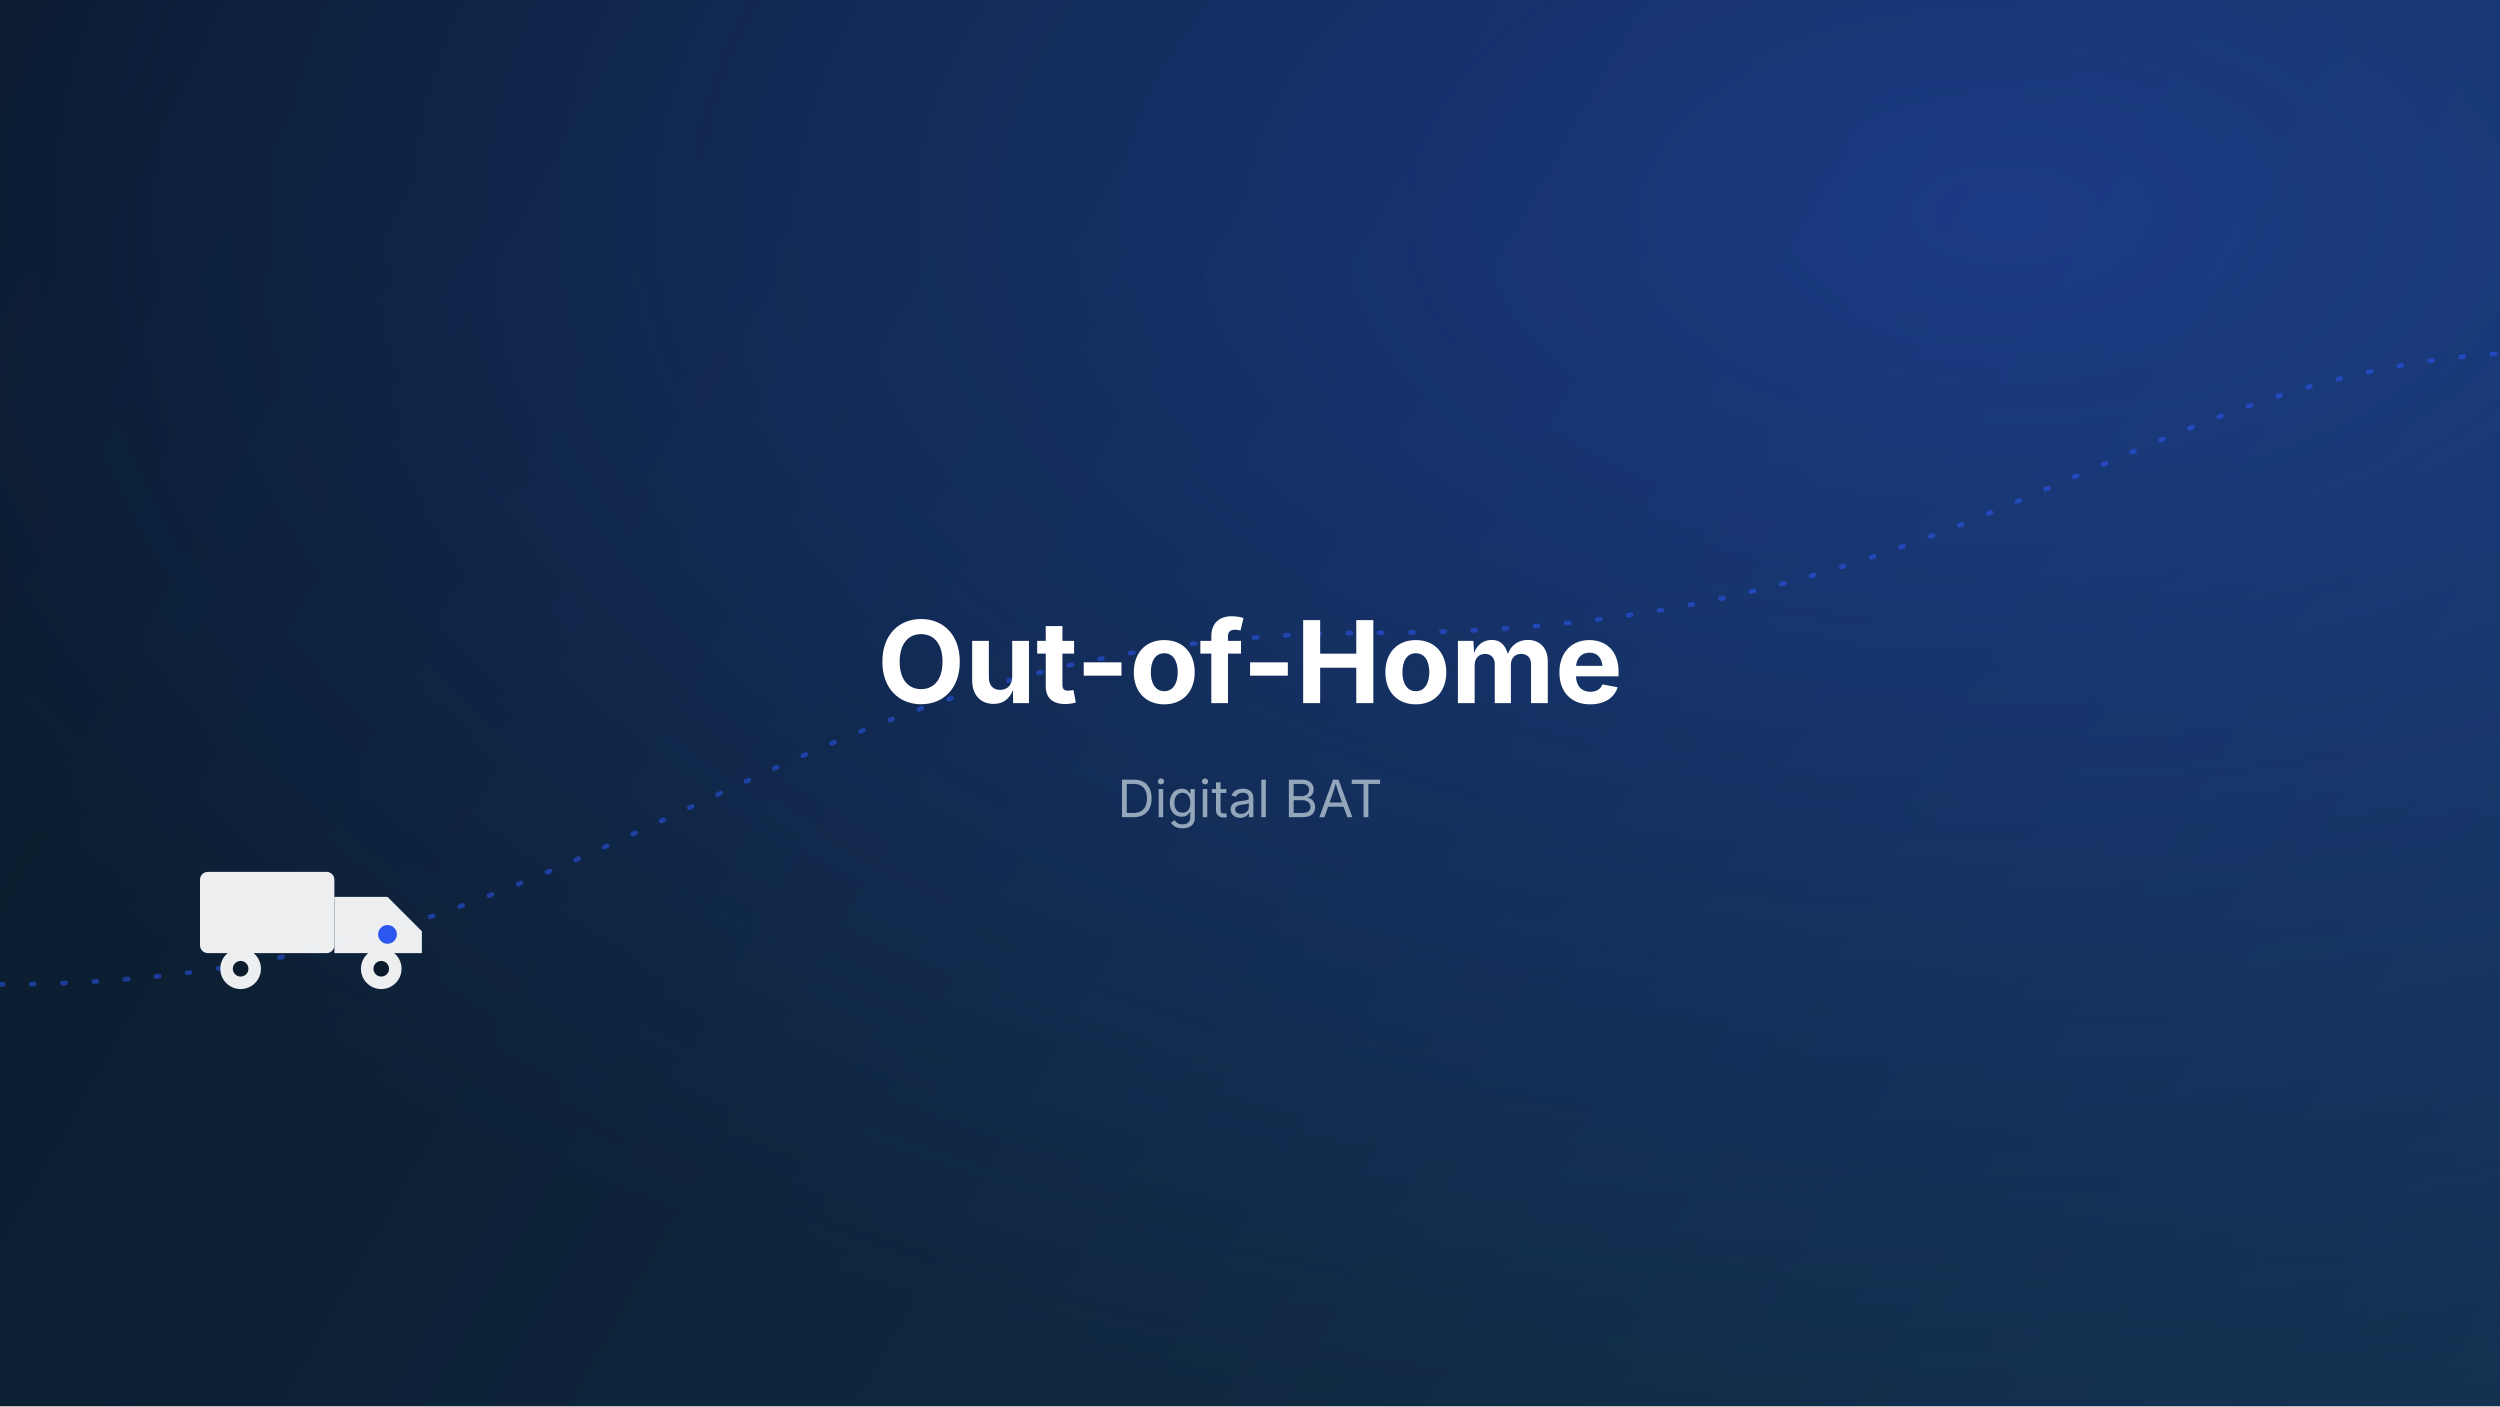
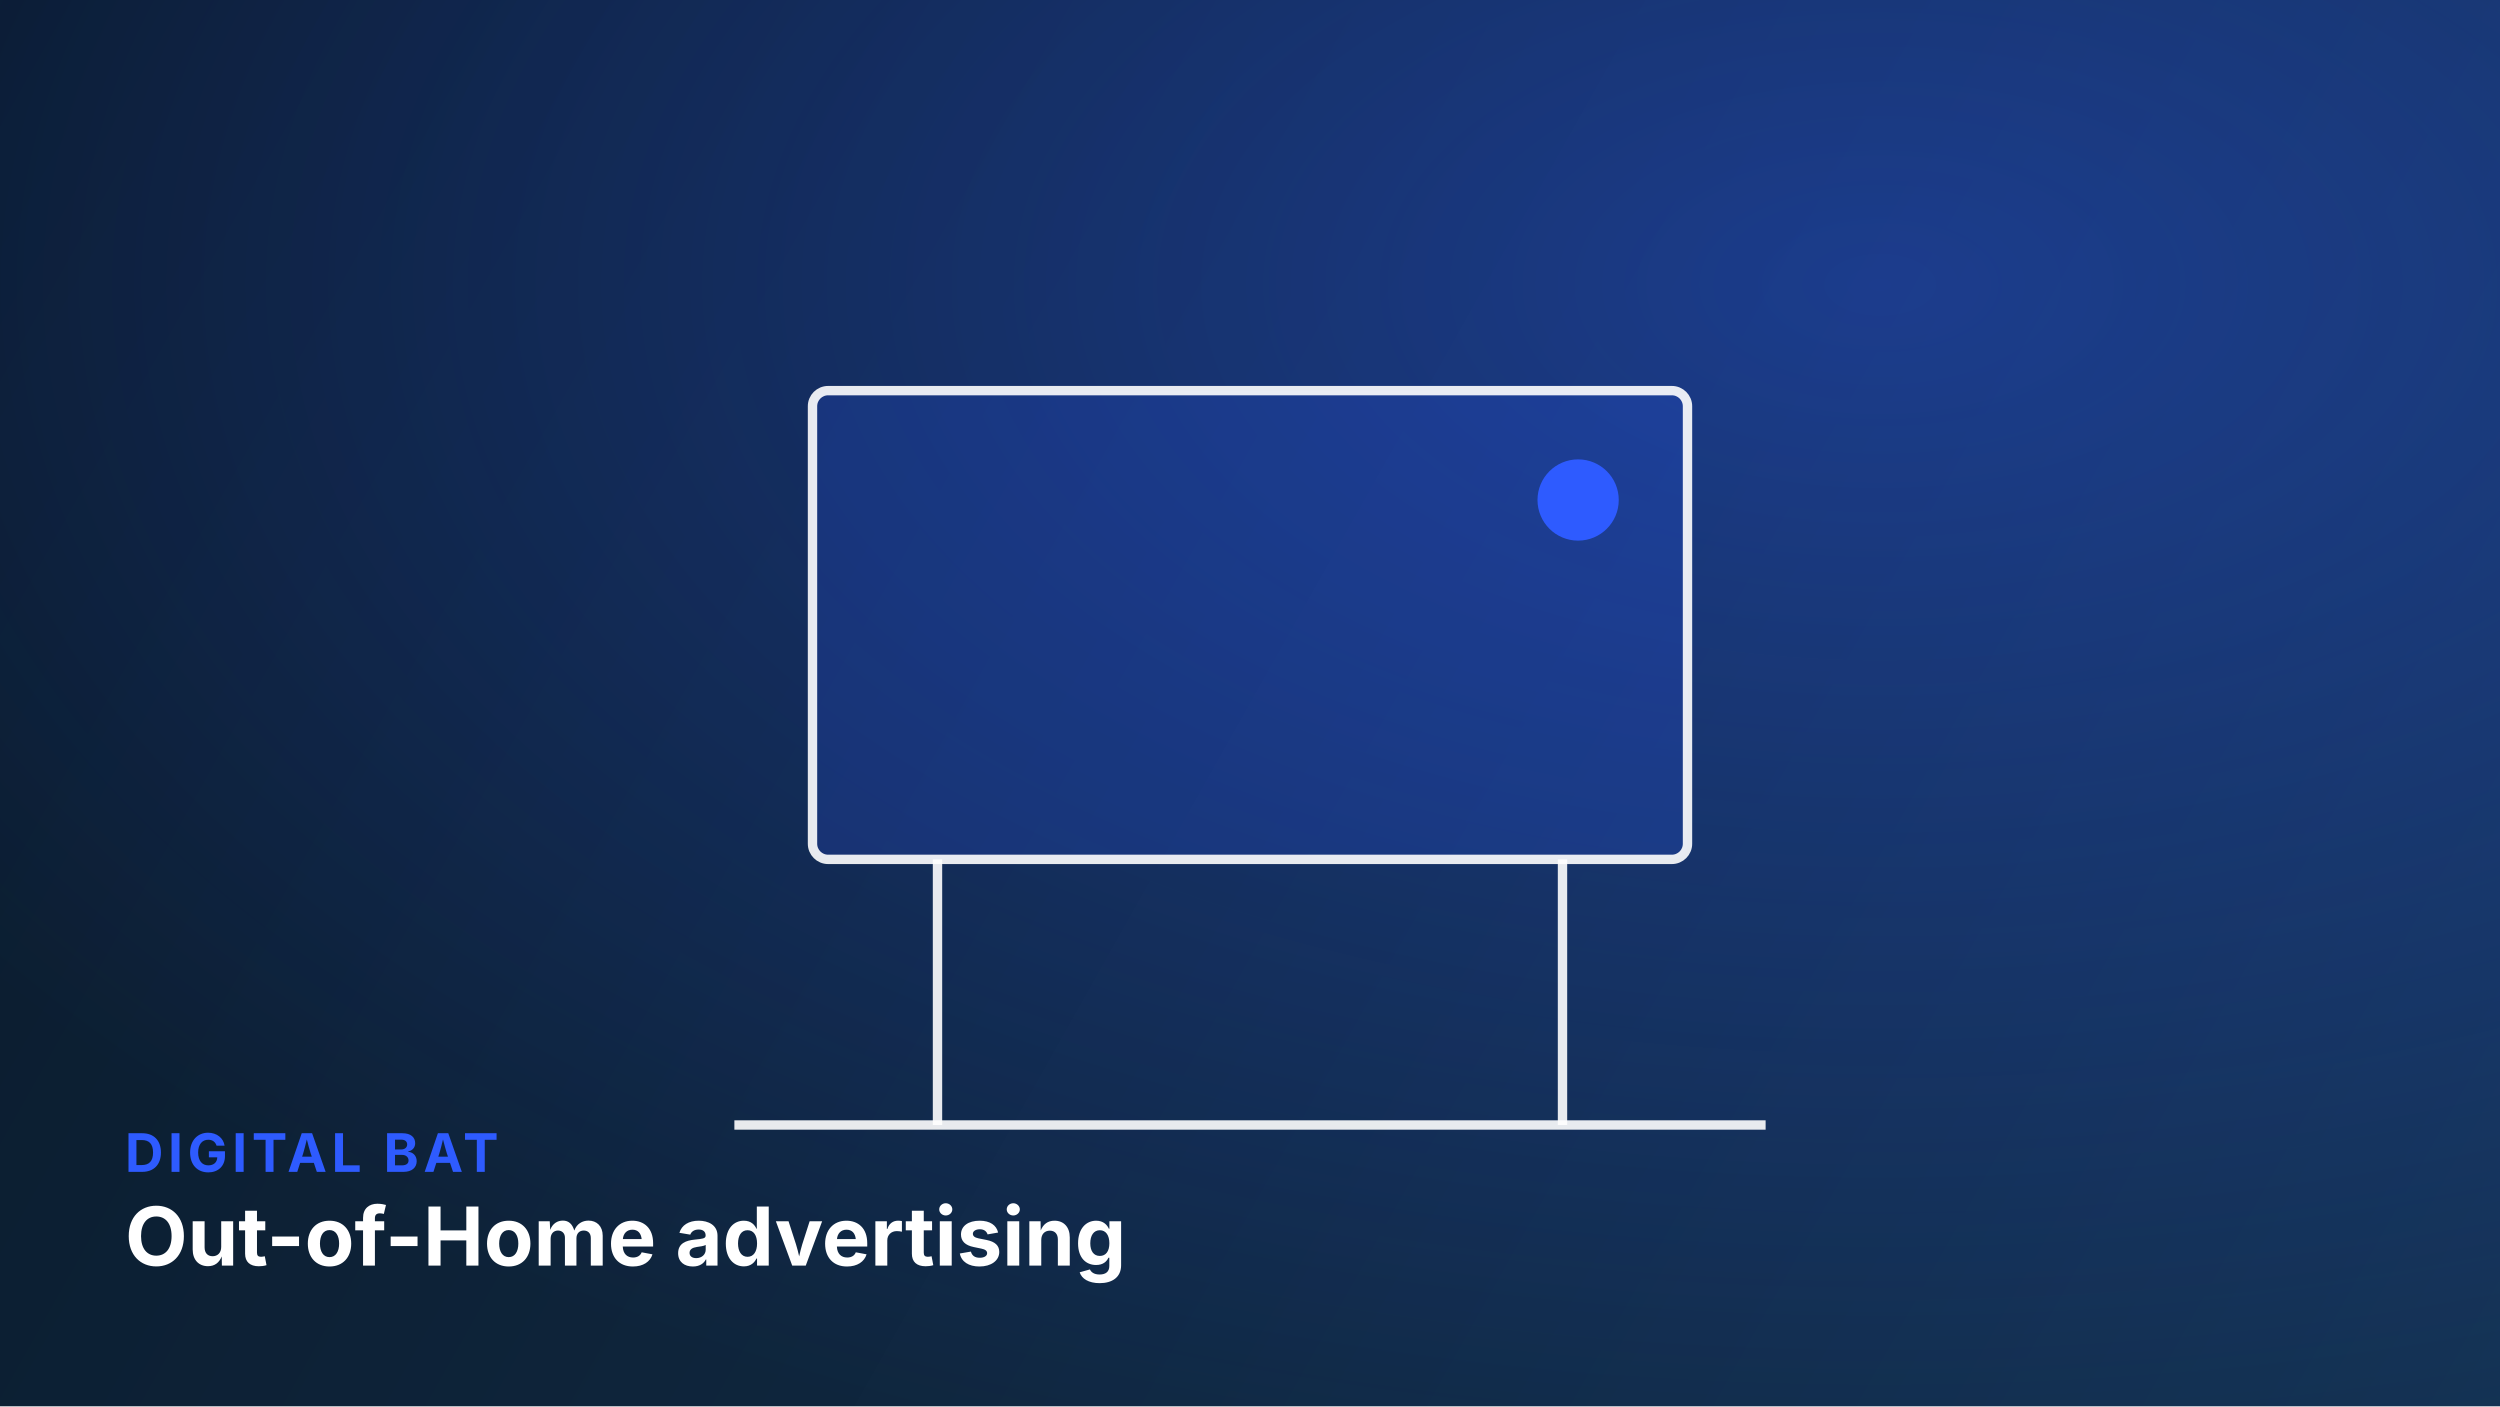
- <svg xmlns="http://www.w3.org/2000/svg" viewBox="0 0 1600 900" width="1600" height="900" role="img" aria-label="Out-of-Home">
+ <svg xmlns="http://www.w3.org/2000/svg" viewBox="0 0 1600 900" width="1600" height="900" role="img" aria-label="Out-of-Home advertising">
  <defs>
-     <linearGradient id="g218" x1="0" y1="0" x2="1600" y2="900" gradientUnits="userSpaceOnUse">
+     <linearGradient id="bg622" x1="0" y1="0" x2="1600" y2="900" gradientUnits="userSpaceOnUse">
      <stop stop-color="#0a1a2b" />
      <stop offset="1" stop-color="#13314e" />
    </linearGradient>
-     <radialGradient id="r218" cx="0.8" cy="0.15" r="0.9">
-       <stop stop-color="#2e5bff" stop-opacity="0.35" />
+     <radialGradient id="gl622" cx="0.75" cy="0.2" r="0.9">
+       <stop stop-color="#2e5bff" stop-opacity="0.4" />
      <stop offset="1" stop-color="#2e5bff" stop-opacity="0" />
    </radialGradient>
  </defs>
-   <rect width="1600" height="900" fill="url(#g218)" />
-   <rect width="1600" height="900" fill="url(#r218)" />
-   <path d="M0 630 C 400 630, 480 405, 880 405 S 1360 225, 1640 225" stroke="#2e5bff" stroke-opacity="0.5" stroke-width="3" fill="none" stroke-dasharray="2 18" stroke-linecap="round" />
-   <g transform="translate(128 558)" fill="#fff" opacity="0.92">
-     <rect x="0" y="0" width="86" height="52" rx="5" />
-     <path d="M86 16 h34 l22 22 v14 h-56 z" />
-     <circle cx="26" cy="62" r="13" fill="#fff" />
-     <circle cx="26" cy="62" r="5" fill="#0a1a2b" />
-     <circle cx="116" cy="62" r="13" fill="#fff" />
-     <circle cx="116" cy="62" r="5" fill="#0a1a2b" />
-     <circle cx="120" cy="40" r="6" fill="#2e5bff" />
+   <rect width="1600" height="900" fill="url(#bg622)" />
+   <rect width="1600" height="900" fill="url(#gl622)" />
+   <g stroke="#fff" stroke-opacity="0.9" stroke-width="6" fill="none">
+     <rect x="520" y="250" width="560" height="300" rx="10" fill="#2e5bff" fill-opacity="0.18" />
+     <line x1="600" y1="550" x2="600" y2="720" />
+     <line x1="1000" y1="550" x2="1000" y2="720" />
+     <line x1="470" y1="720" x2="1130" y2="720" />
+     <circle cx="1010" cy="320" r="26" fill="#2e5bff" stroke="none" />
  </g>
-   <text x="800" y="450" text-anchor="middle" font-family="Inter, Arial, sans-serif" font-size="73" font-weight="700" fill="#ffffff">Out-of-Home</text>
-   <text x="800" y="523" text-anchor="middle" font-family="Inter, Arial, sans-serif" font-size="33" fill="#93a6ba">Digital BAT</text>
+   <text x="80" y="750" font-family="Inter, Arial, sans-serif" font-size="34" font-weight="700" letter-spacing="3" fill="#2e5bff">DIGITAL BAT</text>
+   <text x="80" y="810" font-family="Inter, Arial, sans-serif" font-size="52" font-weight="700" fill="#ffffff">Out-of-Home advertising</text>
</svg>
